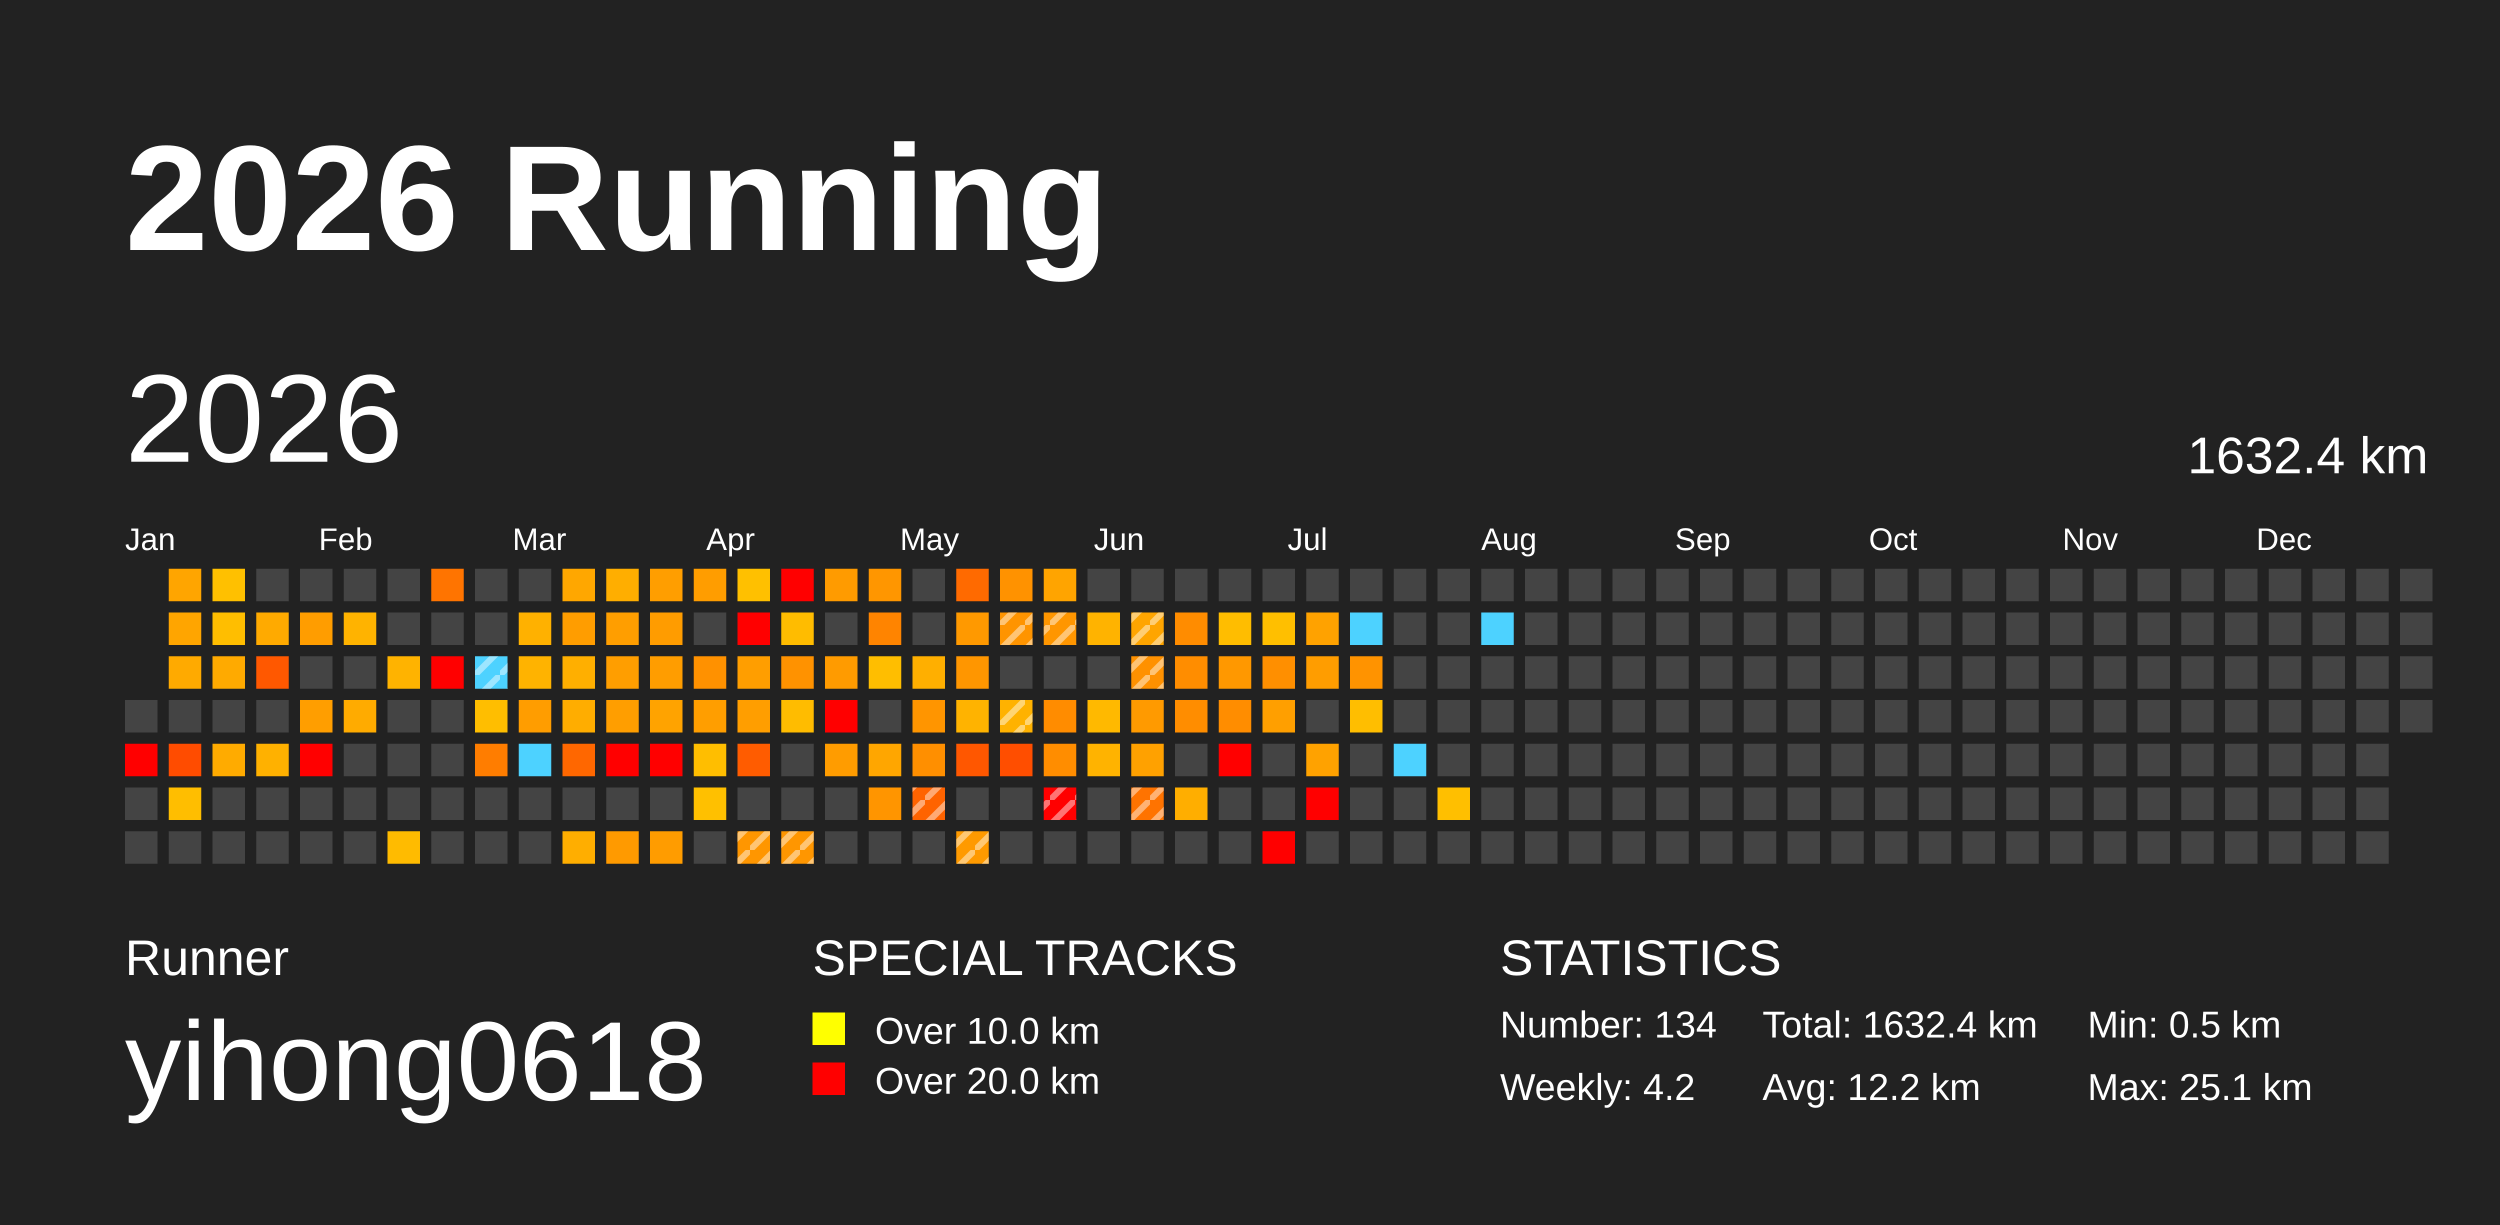
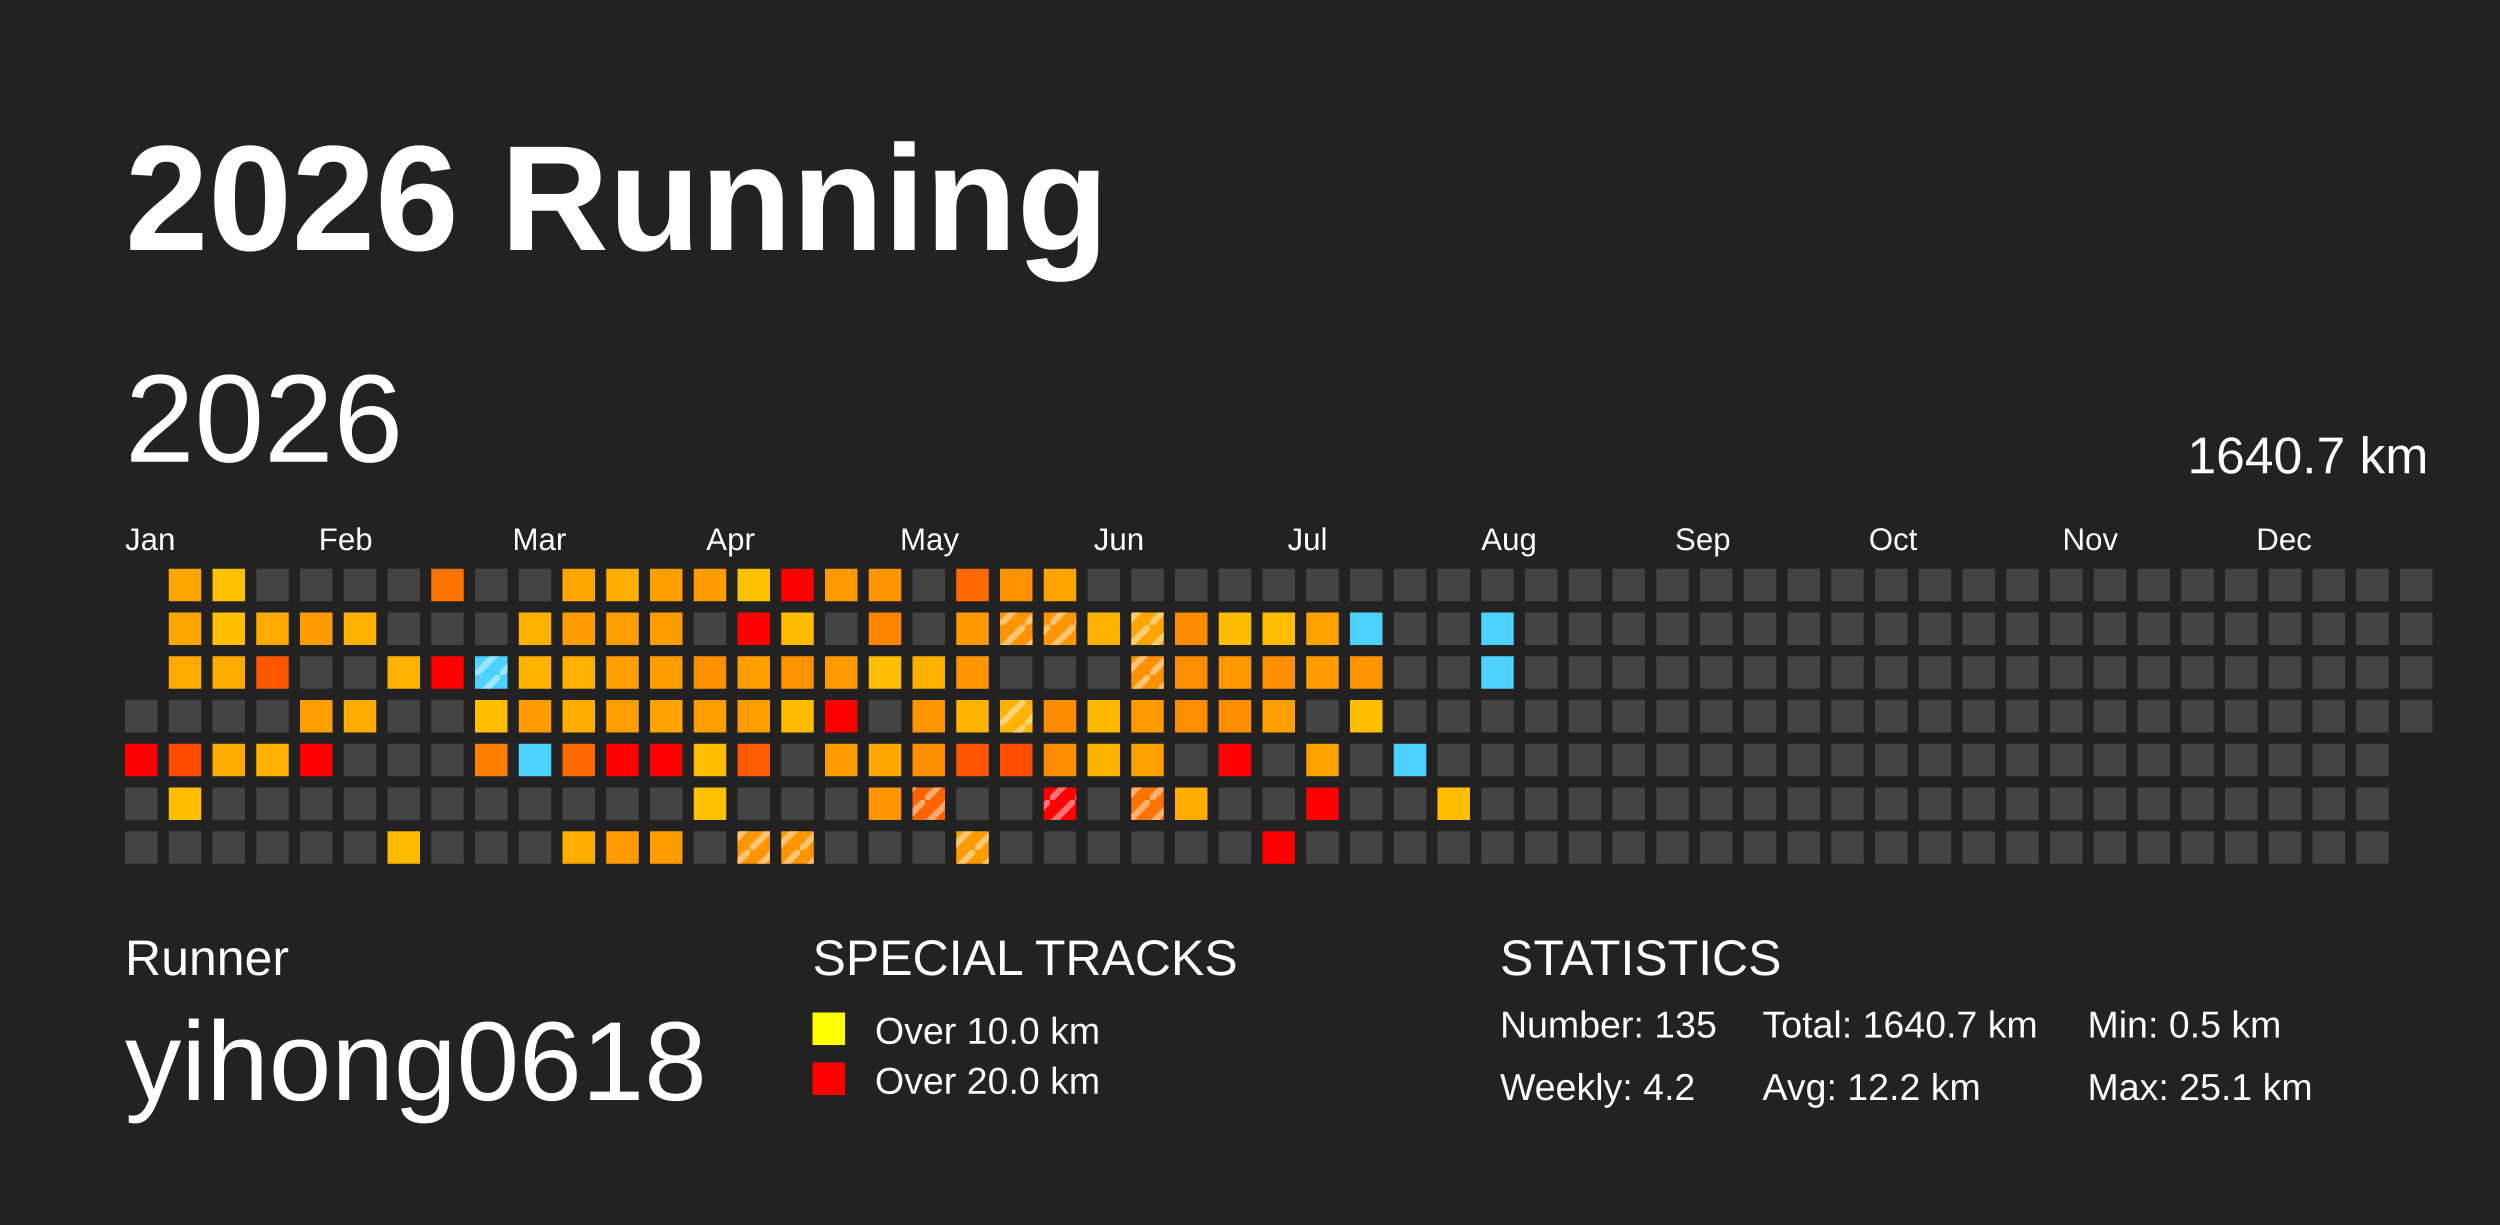
<svg xmlns="http://www.w3.org/2000/svg" baseProfile="full" height="98mm" version="1.1" viewBox="0,0,200,98" width="200mm">
  <defs>
    <pattern height="2" id="indoor-stripe" patternUnits="userSpaceOnUse" width="2">
      <line stroke="white" stroke-opacity="0.45" stroke-width="0.5" x1="0" x2="2" y1="2" y2="0" />
    </pattern>
  </defs>
  <rect fill="#222222" height="98" width="200" x="0" y="0" />
  <text fill="#FFFFFF" style="font-size:12px; font-family:Arial; font-weight:bold;" x="10" y="20">2026 Running</text>
  <text fill="#FFFFFF" style="font-size:4px; font-family:Arial" x="10" y="78">Runner</text>
  <text fill="#FFFFFF" style="font-size:9px; font-family:Arial" x="10" y="88">yihong0618</text>
  <text fill="#FFFFFF" style="font-size:4px; font-family:Arial" x="65" y="78">SPECIAL TRACKS</text>
  <rect fill="yellow" height="2.6" width="2.6" x="65" y="81" />
  <text fill="#FFFFFF" style="font-size:3px; font-family:Arial" x="70" y="83.5">Over 10.0 km</text>
  <rect fill="red" height="2.6" width="2.6" x="65" y="85" />
  <text fill="#FFFFFF" style="font-size:3px; font-family:Arial" x="70" y="87.5">Over 20.0 km</text>
  <text fill="#FFFFFF" style="font-size:4px; font-family:Arial" x="120" y="78">STATISTICS</text>
-   <text fill="#FFFFFF" style="font-size:3px; font-family:Arial" x="120" y="83">Number: 134</text>
+   <text fill="#FFFFFF" style="font-size:3px; font-family:Arial" x="120" y="83">Number: 135</text>
  <text fill="#FFFFFF" style="font-size:3px; font-family:Arial" x="120" y="88">Weekly: 4.2</text>
-   <text fill="#FFFFFF" style="font-size:3px; font-family:Arial" x="141" y="83">Total: 1632.4 km</text>
+   <text fill="#FFFFFF" style="font-size:3px; font-family:Arial" x="141" y="83">Total: 1640.7 km</text>
  <text fill="#FFFFFF" style="font-size:3px; font-family:Arial" x="141" y="88">Avg: 12.2 km</text>
  <text fill="#FFFFFF" style="font-size:3px; font-family:Arial" x="167" y="83">Min: 0.5 km</text>
  <text fill="#FFFFFF" style="font-size:3px; font-family:Arial" x="167" y="88">Max: 25.1 km</text>
  <text dominant-baseline="hanging" fill="#FFFFFF" style="font-size:10.0px; font-family:Arial;" x="10" y="30">2026</text>
-   <text dominant-baseline="hanging" fill="#FFFFFF" style="font-size:4.125px; font-family:Arial;" x="175" y="35">1632.4 km</text>
+   <text dominant-baseline="hanging" fill="#FFFFFF" style="font-size:4.125px; font-family:Arial;" x="175" y="35">1640.7 km</text>
  <text fill="#FFFFFF" style="font-size:2.5px; font-family:Arial" x="10.0" y="44">Jan</text>
  <text fill="#FFFFFF" style="font-size:2.5px; font-family:Arial" x="25.5" y="44">Feb</text>
  <text fill="#FFFFFF" style="font-size:2.5px; font-family:Arial" x="41.0" y="44">Mar</text>
  <text fill="#FFFFFF" style="font-size:2.5px; font-family:Arial" x="56.5" y="44">Apr</text>
  <text fill="#FFFFFF" style="font-size:2.5px; font-family:Arial" x="72.0" y="44">May</text>
  <text fill="#FFFFFF" style="font-size:2.5px; font-family:Arial" x="87.5" y="44">Jun</text>
  <text fill="#FFFFFF" style="font-size:2.5px; font-family:Arial" x="103.0" y="44">Jul</text>
  <text fill="#FFFFFF" style="font-size:2.5px; font-family:Arial" x="118.5" y="44">Aug</text>
  <text fill="#FFFFFF" style="font-size:2.5px; font-family:Arial" x="134.0" y="44">Sep</text>
  <text fill="#FFFFFF" style="font-size:2.5px; font-family:Arial" x="149.5" y="44">Oct</text>
  <text fill="#FFFFFF" style="font-size:2.5px; font-family:Arial" x="165.0" y="44">Nov</text>
  <text fill="#FFFFFF" style="font-size:2.5px; font-family:Arial" x="180.5" y="44">Dec</text>
  <rect fill="#444444" height="2.6" width="2.6" x="10.0" y="56.0" />
  <rect fill="red" height="2.6" width="2.6" x="10.0" y="59.5" />
  <rect fill="#444444" height="2.6" width="2.6" x="10.0" y="63.0" />
  <rect fill="#444444" height="2.6" width="2.6" x="10.0" y="66.5" />
  <rect fill="#ffa500" height="2.6" width="2.6" x="13.5" y="45.5" />
  <rect fill="#ffa500" height="2.6" width="2.6" x="13.5" y="49.0" />
  <rect fill="#ffaa00" height="2.6" width="2.6" x="13.5" y="52.5" />
  <rect fill="#444444" height="2.6" width="2.6" x="13.5" y="56.0" />
  <rect fill="#ff4c00" height="2.6" width="2.6" x="13.5" y="59.5" />
  <rect fill="#ffbe00" height="2.6" width="2.6" x="13.5" y="63.0" />
  <rect fill="#444444" height="2.6" width="2.6" x="13.5" y="66.5" />
  <rect fill="#ffc000" height="2.6" width="2.6" x="17.0" y="45.5" />
  <rect fill="#ffbe00" height="2.6" width="2.6" x="17.0" y="49.0" />
  <rect fill="#ffaa00" height="2.6" width="2.6" x="17.0" y="52.5" />
  <rect fill="#444444" height="2.6" width="2.6" x="17.0" y="56.0" />
  <rect fill="#ffab00" height="2.6" width="2.6" x="17.0" y="59.5" />
  <rect fill="#444444" height="2.6" width="2.6" x="17.0" y="63.0" />
  <rect fill="#444444" height="2.6" width="2.6" x="17.0" y="66.5" />
  <rect fill="#444444" height="2.6" width="2.6" x="20.5" y="45.5" />
  <rect fill="#ffaa00" height="2.6" width="2.6" x="20.5" y="49.0" />
  <rect fill="#ff5800" height="2.6" width="2.6" x="20.5" y="52.5" />
  <rect fill="#444444" height="2.6" width="2.6" x="20.5" y="56.0" />
  <rect fill="#ffb100" height="2.6" width="2.6" x="20.5" y="59.5" />
  <rect fill="#444444" height="2.6" width="2.6" x="20.5" y="63.0" />
  <rect fill="#444444" height="2.6" width="2.6" x="20.5" y="66.5" />
  <rect fill="#444444" height="2.6" width="2.6" x="24.0" y="45.5" />
  <rect fill="#ff9d00" height="2.6" width="2.6" x="24.0" y="49.0" />
  <rect fill="#444444" height="2.6" width="2.6" x="24.0" y="52.5" />
  <rect fill="#ff9e00" height="2.6" width="2.6" x="24.0" y="56.0" />
  <rect fill="red" height="2.6" width="2.6" x="24.0" y="59.5" />
  <rect fill="#444444" height="2.6" width="2.6" x="24.0" y="63.0" />
  <rect fill="#444444" height="2.6" width="2.6" x="24.0" y="66.5" />
  <rect fill="#444444" height="2.6" width="2.6" x="27.5" y="45.5" />
  <rect fill="#ffb300" height="2.6" width="2.6" x="27.5" y="49.0" />
  <rect fill="#444444" height="2.6" width="2.6" x="27.5" y="52.5" />
  <rect fill="#ffab00" height="2.6" width="2.6" x="27.5" y="56.0" />
  <rect fill="#444444" height="2.6" width="2.6" x="27.5" y="59.5" />
  <rect fill="#444444" height="2.6" width="2.6" x="27.5" y="63.0" />
  <rect fill="#444444" height="2.6" width="2.6" x="27.5" y="66.5" />
  <rect fill="#444444" height="2.6" width="2.6" x="31.0" y="45.5" />
  <rect fill="#444444" height="2.6" width="2.6" x="31.0" y="49.0" />
  <rect fill="#ffb300" height="2.6" width="2.6" x="31.0" y="52.5" />
  <rect fill="#444444" height="2.6" width="2.6" x="31.0" y="56.0" />
  <rect fill="#444444" height="2.6" width="2.6" x="31.0" y="59.5" />
  <rect fill="#444444" height="2.6" width="2.6" x="31.0" y="63.0" />
  <rect fill="#ffbb00" height="2.6" width="2.6" x="31.0" y="66.5" />
  <rect fill="#ff7400" height="2.6" width="2.6" x="34.5" y="45.5" />
  <rect fill="#444444" height="2.6" width="2.6" x="34.5" y="49.0" />
  <rect fill="red" height="2.6" width="2.6" x="34.5" y="52.5" />
  <rect fill="#444444" height="2.6" width="2.6" x="34.5" y="56.0" />
  <rect fill="#444444" height="2.6" width="2.6" x="34.5" y="59.5" />
  <rect fill="#444444" height="2.6" width="2.6" x="34.5" y="63.0" />
  <rect fill="#444444" height="2.6" width="2.6" x="34.5" y="66.5" />
  <rect fill="#444444" height="2.6" width="2.6" x="38.0" y="45.5" />
  <rect fill="#444444" height="2.6" width="2.6" x="38.0" y="49.0" />
  <rect fill="#4dd2ff" height="2.6" width="2.6" x="38.0" y="52.5" />
  <rect fill="url(#indoor-stripe)" height="2.6" style="pointer-events: none;" width="2.6" x="38.0" y="52.5" />
  <rect fill="#ffbe00" height="2.6" width="2.6" x="38.0" y="56.0" />
  <rect fill="#ff7d00" height="2.6" width="2.6" x="38.0" y="59.5" />
  <rect fill="#444444" height="2.6" width="2.6" x="38.0" y="63.0" />
  <rect fill="#444444" height="2.6" width="2.6" x="38.0" y="66.5" />
  <rect fill="#444444" height="2.6" width="2.6" x="41.5" y="45.5" />
  <rect fill="#ffb100" height="2.6" width="2.6" x="41.5" y="49.0" />
  <rect fill="#ffb300" height="2.6" width="2.6" x="41.5" y="52.5" />
  <rect fill="#ff9d00" height="2.6" width="2.6" x="41.5" y="56.0" />
  <rect fill="#4dd2ff" height="2.6" width="2.6" x="41.5" y="59.5" />
  <rect fill="#444444" height="2.6" width="2.6" x="41.5" y="63.0" />
  <rect fill="#444444" height="2.6" width="2.6" x="41.5" y="66.5" />
  <rect fill="#ffa700" height="2.6" width="2.6" x="45.0" y="45.5" />
  <rect fill="#ff9d00" height="2.6" width="2.6" x="45.0" y="49.0" />
  <rect fill="#ffaf00" height="2.6" width="2.6" x="45.0" y="52.5" />
  <rect fill="#ffad00" height="2.6" width="2.6" x="45.0" y="56.0" />
  <rect fill="#ff6700" height="2.6" width="2.6" x="45.0" y="59.5" />
  <rect fill="#444444" height="2.6" width="2.6" x="45.0" y="63.0" />
  <rect fill="#ffae00" height="2.6" width="2.6" x="45.0" y="66.5" />
  <rect fill="#ffae00" height="2.6" width="2.6" x="48.5" y="45.5" />
  <rect fill="#ff9e00" height="2.6" width="2.6" x="48.5" y="49.0" />
  <rect fill="#ff9e00" height="2.6" width="2.6" x="48.5" y="52.5" />
  <rect fill="#ff9e00" height="2.6" width="2.6" x="48.5" y="56.0" />
  <rect fill="red" height="2.6" width="2.6" x="48.5" y="59.5" />
  <rect fill="#444444" height="2.6" width="2.6" x="48.5" y="63.0" />
  <rect fill="#ff9a00" height="2.6" width="2.6" x="48.5" y="66.5" />
  <rect fill="#ff9e00" height="2.6" width="2.6" x="52.0" y="45.5" />
  <rect fill="#ff9c00" height="2.6" width="2.6" x="52.0" y="49.0" />
  <rect fill="#ff9d00" height="2.6" width="2.6" x="52.0" y="52.5" />
  <rect fill="#ffa300" height="2.6" width="2.6" x="52.0" y="56.0" />
  <rect fill="red" height="2.6" width="2.6" x="52.0" y="59.5" />
  <rect fill="#444444" height="2.6" width="2.6" x="52.0" y="63.0" />
  <rect fill="#ff9c00" height="2.6" width="2.6" x="52.0" y="66.5" />
  <rect fill="#ff9d00" height="2.6" width="2.6" x="55.5" y="45.5" />
  <rect fill="#444444" height="2.6" width="2.6" x="55.5" y="49.0" />
  <rect fill="#ff9100" height="2.6" width="2.6" x="55.5" y="52.5" />
  <rect fill="#ff9e00" height="2.6" width="2.6" x="55.5" y="56.0" />
  <rect fill="#ffbe00" height="2.6" width="2.6" x="55.5" y="59.5" />
  <rect fill="#ffc000" height="2.6" width="2.6" x="55.5" y="63.0" />
  <rect fill="#444444" height="2.6" width="2.6" x="55.5" y="66.5" />
  <rect fill="#ffc000" height="2.6" width="2.6" x="59.0" y="45.5" />
  <rect fill="red" height="2.6" width="2.6" x="59.0" y="49.0" />
  <rect fill="#ff9e00" height="2.6" width="2.6" x="59.0" y="52.5" />
  <rect fill="#ff9e00" height="2.6" width="2.6" x="59.0" y="56.0" />
  <rect fill="#ff5c00" height="2.6" width="2.6" x="59.0" y="59.5" />
  <rect fill="#444444" height="2.6" width="2.6" x="59.0" y="63.0" />
  <rect fill="#ff9600" height="2.6" width="2.6" x="59.0" y="66.5" />
  <rect fill="url(#indoor-stripe)" height="2.6" style="pointer-events: none;" width="2.6" x="59.0" y="66.5" />
  <rect fill="red" height="2.6" width="2.6" x="62.5" y="45.5" />
  <rect fill="#ffbc00" height="2.6" width="2.6" x="62.5" y="49.0" />
  <rect fill="#ff9200" height="2.6" width="2.6" x="62.5" y="52.5" />
  <rect fill="#ffbc00" height="2.6" width="2.6" x="62.5" y="56.0" />
  <rect fill="#444444" height="2.6" width="2.6" x="62.5" y="59.5" />
  <rect fill="#444444" height="2.6" width="2.6" x="62.5" y="63.0" />
  <rect fill="#ff9600" height="2.6" width="2.6" x="62.5" y="66.5" />
  <rect fill="url(#indoor-stripe)" height="2.6" style="pointer-events: none;" width="2.6" x="62.5" y="66.5" />
  <rect fill="#ff9b00" height="2.6" width="2.6" x="66.0" y="45.5" />
  <rect fill="#444444" height="2.6" width="2.6" x="66.0" y="49.0" />
  <rect fill="#ff9b00" height="2.6" width="2.6" x="66.0" y="52.5" />
  <rect fill="red" height="2.6" width="2.6" x="66.0" y="56.0" />
  <rect fill="#ff9c00" height="2.6" width="2.6" x="66.0" y="59.5" />
  <rect fill="#444444" height="2.6" width="2.6" x="66.0" y="63.0" />
  <rect fill="#444444" height="2.6" width="2.6" x="66.0" y="66.5" />
  <rect fill="#ff9600" height="2.6" width="2.6" x="69.5" y="45.5" />
  <rect fill="#ff8400" height="2.6" width="2.6" x="69.5" y="49.0" />
  <rect fill="#ffbe00" height="2.6" width="2.6" x="69.5" y="52.5" />
  <rect fill="#444444" height="2.6" width="2.6" x="69.5" y="56.0" />
  <rect fill="#ffa600" height="2.6" width="2.6" x="69.5" y="59.5" />
  <rect fill="#ff9500" height="2.6" width="2.6" x="69.5" y="63.0" />
  <rect fill="#444444" height="2.6" width="2.6" x="69.5" y="66.5" />
  <rect fill="#444444" height="2.6" width="2.6" x="73.0" y="45.5" />
  <rect fill="#444444" height="2.6" width="2.6" x="73.0" y="49.0" />
  <rect fill="#ffaf00" height="2.6" width="2.6" x="73.0" y="52.5" />
  <rect fill="#ff9500" height="2.6" width="2.6" x="73.0" y="56.0" />
  <rect fill="#ff8f00" height="2.6" width="2.6" x="73.0" y="59.5" />
  <rect fill="#ff6300" height="2.6" width="2.6" x="73.0" y="63.0" />
  <rect fill="url(#indoor-stripe)" height="2.6" style="pointer-events: none;" width="2.6" x="73.0" y="63.0" />
  <rect fill="#444444" height="2.6" width="2.6" x="73.0" y="66.5" />
  <rect fill="#ff6a00" height="2.6" width="2.6" x="76.5" y="45.5" />
  <rect fill="#ff9900" height="2.6" width="2.6" x="76.5" y="49.0" />
  <rect fill="#ff9600" height="2.6" width="2.6" x="76.5" y="52.5" />
  <rect fill="#ffb300" height="2.6" width="2.6" x="76.5" y="56.0" />
  <rect fill="#ff5700" height="2.6" width="2.6" x="76.5" y="59.5" />
  <rect fill="#444444" height="2.6" width="2.6" x="76.5" y="63.0" />
  <rect fill="#ff9a00" height="2.6" width="2.6" x="76.5" y="66.5" />
  <rect fill="url(#indoor-stripe)" height="2.6" style="pointer-events: none;" width="2.6" x="76.5" y="66.5" />
  <rect fill="#ff9200" height="2.6" width="2.6" x="80.0" y="45.5" />
  <rect fill="#ff9400" height="2.6" width="2.6" x="80.0" y="49.0" />
  <rect fill="url(#indoor-stripe)" height="2.6" style="pointer-events: none;" width="2.6" x="80.0" y="49.0" />
  <rect fill="#444444" height="2.6" width="2.6" x="80.0" y="52.5" />
  <rect fill="#ffb200" height="2.6" width="2.6" x="80.0" y="56.0" />
  <rect fill="url(#indoor-stripe)" height="2.6" style="pointer-events: none;" width="2.6" x="80.0" y="56.0" />
  <rect fill="#ff4e00" height="2.6" width="2.6" x="80.0" y="59.5" />
  <rect fill="#444444" height="2.6" width="2.6" x="80.0" y="63.0" />
  <rect fill="#444444" height="2.6" width="2.6" x="80.0" y="66.5" />
  <rect fill="#ffa400" height="2.6" width="2.6" x="83.5" y="45.5" />
  <rect fill="#ff9600" height="2.6" width="2.6" x="83.5" y="49.0" />
  <rect fill="url(#indoor-stripe)" height="2.6" style="pointer-events: none;" width="2.6" x="83.5" y="49.0" />
  <rect fill="#444444" height="2.6" width="2.6" x="83.5" y="52.5" />
  <rect fill="#ff8c00" height="2.6" width="2.6" x="83.5" y="56.0" />
  <rect fill="#ff8d00" height="2.6" width="2.6" x="83.5" y="59.5" />
  <rect fill="red" height="2.6" width="2.6" x="83.5" y="63.0" />
  <rect fill="url(#indoor-stripe)" height="2.6" style="pointer-events: none;" width="2.6" x="83.5" y="63.0" />
  <rect fill="#444444" height="2.6" width="2.6" x="83.5" y="66.5" />
  <rect fill="#444444" height="2.6" width="2.6" x="87.0" y="45.5" />
  <rect fill="#ffb300" height="2.6" width="2.6" x="87.0" y="49.0" />
  <rect fill="#444444" height="2.6" width="2.6" x="87.0" y="52.5" />
  <rect fill="#ffb900" height="2.6" width="2.6" x="87.0" y="56.0" />
  <rect fill="#ffb300" height="2.6" width="2.6" x="87.0" y="59.5" />
  <rect fill="#444444" height="2.6" width="2.6" x="87.0" y="63.0" />
  <rect fill="#444444" height="2.6" width="2.6" x="87.0" y="66.5" />
  <rect fill="#444444" height="2.6" width="2.6" x="90.5" y="45.5" />
  <rect fill="#ffa500" height="2.6" width="2.6" x="90.5" y="49.0" />
  <rect fill="url(#indoor-stripe)" height="2.6" style="pointer-events: none;" width="2.6" x="90.5" y="49.0" />
  <rect fill="#ff9100" height="2.6" width="2.6" x="90.5" y="52.5" />
  <rect fill="url(#indoor-stripe)" height="2.6" style="pointer-events: none;" width="2.6" x="90.5" y="52.5" />
  <rect fill="#ff9a00" height="2.6" width="2.6" x="90.5" y="56.0" />
  <rect fill="#ffa100" height="2.6" width="2.6" x="90.5" y="59.5" />
  <rect fill="#ff7300" height="2.6" width="2.6" x="90.5" y="63.0" />
  <rect fill="url(#indoor-stripe)" height="2.6" style="pointer-events: none;" width="2.6" x="90.5" y="63.0" />
  <rect fill="#444444" height="2.6" width="2.6" x="90.5" y="66.5" />
  <rect fill="#444444" height="2.6" width="2.6" x="94.0" y="45.5" />
  <rect fill="#ff8c00" height="2.6" width="2.6" x="94.0" y="49.0" />
  <rect fill="#ff8d00" height="2.6" width="2.6" x="94.0" y="52.5" />
  <rect fill="#ff8d00" height="2.6" width="2.6" x="94.0" y="56.0" />
  <rect fill="#444444" height="2.6" width="2.6" x="94.0" y="59.5" />
  <rect fill="#ffae00" height="2.6" width="2.6" x="94.0" y="63.0" />
  <rect fill="#444444" height="2.6" width="2.6" x="94.0" y="66.5" />
  <rect fill="#444444" height="2.6" width="2.6" x="97.5" y="45.5" />
  <rect fill="#ffbd00" height="2.6" width="2.6" x="97.5" y="49.0" />
  <rect fill="#ff9800" height="2.6" width="2.6" x="97.5" y="52.5" />
  <rect fill="#ff8d00" height="2.6" width="2.6" x="97.5" y="56.0" />
  <rect fill="red" height="2.6" width="2.6" x="97.5" y="59.5" />
  <rect fill="#444444" height="2.6" width="2.6" x="97.5" y="63.0" />
  <rect fill="#444444" height="2.6" width="2.6" x="97.5" y="66.5" />
  <rect fill="#444444" height="2.6" width="2.6" x="101.0" y="45.5" />
  <rect fill="#ffbf00" height="2.6" width="2.6" x="101.0" y="49.0" />
  <rect fill="#ff8f00" height="2.6" width="2.6" x="101.0" y="52.5" />
  <rect fill="#ff9f00" height="2.6" width="2.6" x="101.0" y="56.0" />
  <rect fill="#444444" height="2.6" width="2.6" x="101.0" y="59.5" />
  <rect fill="#444444" height="2.6" width="2.6" x="101.0" y="63.0" />
  <rect fill="red" height="2.6" width="2.6" x="101.0" y="66.5" />
  <rect fill="#444444" height="2.6" width="2.6" x="104.5" y="45.5" />
  <rect fill="#ffa200" height="2.6" width="2.6" x="104.5" y="49.0" />
  <rect fill="#ff9d00" height="2.6" width="2.6" x="104.5" y="52.5" />
  <rect fill="#444444" height="2.6" width="2.6" x="104.5" y="56.0" />
  <rect fill="#ffa200" height="2.6" width="2.6" x="104.5" y="59.5" />
  <rect fill="red" height="2.6" width="2.6" x="104.5" y="63.0" />
  <rect fill="#444444" height="2.6" width="2.6" x="104.5" y="66.5" />
  <rect fill="#444444" height="2.6" width="2.6" x="108.0" y="45.5" />
  <rect fill="#4dd2ff" height="2.6" width="2.6" x="108.0" y="49.0" />
  <rect fill="#ff9300" height="2.6" width="2.6" x="108.0" y="52.5" />
  <rect fill="#ffbe00" height="2.6" width="2.6" x="108.0" y="56.0" />
  <rect fill="#444444" height="2.6" width="2.6" x="108.0" y="59.5" />
  <rect fill="#444444" height="2.6" width="2.6" x="108.0" y="63.0" />
  <rect fill="#444444" height="2.6" width="2.6" x="108.0" y="66.5" />
  <rect fill="#444444" height="2.6" width="2.6" x="111.5" y="45.5" />
  <rect fill="#444444" height="2.6" width="2.6" x="111.5" y="49.0" />
  <rect fill="#444444" height="2.6" width="2.6" x="111.5" y="52.5" />
  <rect fill="#444444" height="2.6" width="2.6" x="111.5" y="56.0" />
  <rect fill="#4dd2ff" height="2.6" width="2.6" x="111.5" y="59.5" />
  <rect fill="#444444" height="2.6" width="2.6" x="111.5" y="63.0" />
  <rect fill="#444444" height="2.6" width="2.6" x="111.5" y="66.5" />
  <rect fill="#444444" height="2.6" width="2.6" x="115.0" y="45.5" />
  <rect fill="#444444" height="2.6" width="2.6" x="115.0" y="49.0" />
  <rect fill="#444444" height="2.6" width="2.6" x="115.0" y="52.5" />
  <rect fill="#444444" height="2.6" width="2.6" x="115.0" y="56.0" />
  <rect fill="#444444" height="2.6" width="2.6" x="115.0" y="59.5" />
  <rect fill="#ffbf00" height="2.6" width="2.6" x="115.0" y="63.0" />
  <rect fill="#444444" height="2.6" width="2.6" x="115.0" y="66.5" />
  <rect fill="#444444" height="2.6" width="2.6" x="118.5" y="45.5" />
  <rect fill="#4dd2ff" height="2.6" width="2.6" x="118.5" y="49.0" />
-   <rect fill="#444444" height="2.6" width="2.6" x="118.5" y="52.5" />
+   <rect fill="#4dd2ff" height="2.6" width="2.6" x="118.5" y="52.5" />
  <rect fill="#444444" height="2.6" width="2.6" x="118.5" y="56.0" />
  <rect fill="#444444" height="2.6" width="2.6" x="118.5" y="59.5" />
  <rect fill="#444444" height="2.6" width="2.6" x="118.5" y="63.0" />
  <rect fill="#444444" height="2.6" width="2.6" x="118.5" y="66.5" />
  <rect fill="#444444" height="2.6" width="2.6" x="122.0" y="45.5" />
  <rect fill="#444444" height="2.6" width="2.6" x="122.0" y="49.0" />
  <rect fill="#444444" height="2.6" width="2.6" x="122.0" y="52.5" />
  <rect fill="#444444" height="2.6" width="2.6" x="122.0" y="56.0" />
  <rect fill="#444444" height="2.6" width="2.6" x="122.0" y="59.5" />
  <rect fill="#444444" height="2.6" width="2.6" x="122.0" y="63.0" />
  <rect fill="#444444" height="2.6" width="2.6" x="122.0" y="66.5" />
  <rect fill="#444444" height="2.6" width="2.6" x="125.5" y="45.5" />
  <rect fill="#444444" height="2.6" width="2.6" x="125.5" y="49.0" />
  <rect fill="#444444" height="2.6" width="2.6" x="125.5" y="52.5" />
  <rect fill="#444444" height="2.6" width="2.6" x="125.5" y="56.0" />
  <rect fill="#444444" height="2.6" width="2.6" x="125.5" y="59.5" />
  <rect fill="#444444" height="2.6" width="2.6" x="125.5" y="63.0" />
  <rect fill="#444444" height="2.6" width="2.6" x="125.5" y="66.5" />
  <rect fill="#444444" height="2.6" width="2.6" x="129.0" y="45.5" />
  <rect fill="#444444" height="2.6" width="2.6" x="129.0" y="49.0" />
  <rect fill="#444444" height="2.6" width="2.6" x="129.0" y="52.5" />
  <rect fill="#444444" height="2.6" width="2.6" x="129.0" y="56.0" />
  <rect fill="#444444" height="2.6" width="2.6" x="129.0" y="59.5" />
  <rect fill="#444444" height="2.6" width="2.6" x="129.0" y="63.0" />
  <rect fill="#444444" height="2.6" width="2.6" x="129.0" y="66.5" />
  <rect fill="#444444" height="2.6" width="2.6" x="132.5" y="45.5" />
  <rect fill="#444444" height="2.6" width="2.6" x="132.5" y="49.0" />
  <rect fill="#444444" height="2.6" width="2.6" x="132.5" y="52.5" />
  <rect fill="#444444" height="2.6" width="2.6" x="132.5" y="56.0" />
  <rect fill="#444444" height="2.6" width="2.6" x="132.5" y="59.5" />
  <rect fill="#444444" height="2.6" width="2.6" x="132.5" y="63.0" />
  <rect fill="#444444" height="2.6" width="2.6" x="132.5" y="66.5" />
  <rect fill="#444444" height="2.6" width="2.6" x="136.0" y="45.5" />
  <rect fill="#444444" height="2.6" width="2.6" x="136.0" y="49.0" />
  <rect fill="#444444" height="2.6" width="2.6" x="136.0" y="52.5" />
  <rect fill="#444444" height="2.6" width="2.6" x="136.0" y="56.0" />
  <rect fill="#444444" height="2.6" width="2.6" x="136.0" y="59.5" />
  <rect fill="#444444" height="2.6" width="2.6" x="136.0" y="63.0" />
  <rect fill="#444444" height="2.6" width="2.6" x="136.0" y="66.5" />
  <rect fill="#444444" height="2.6" width="2.6" x="139.5" y="45.5" />
  <rect fill="#444444" height="2.6" width="2.6" x="139.5" y="49.0" />
  <rect fill="#444444" height="2.6" width="2.6" x="139.5" y="52.5" />
  <rect fill="#444444" height="2.6" width="2.6" x="139.5" y="56.0" />
  <rect fill="#444444" height="2.6" width="2.6" x="139.5" y="59.5" />
  <rect fill="#444444" height="2.6" width="2.6" x="139.5" y="63.0" />
  <rect fill="#444444" height="2.6" width="2.6" x="139.5" y="66.5" />
  <rect fill="#444444" height="2.6" width="2.6" x="143.0" y="45.5" />
  <rect fill="#444444" height="2.6" width="2.6" x="143.0" y="49.0" />
  <rect fill="#444444" height="2.6" width="2.6" x="143.0" y="52.5" />
  <rect fill="#444444" height="2.6" width="2.6" x="143.0" y="56.0" />
  <rect fill="#444444" height="2.6" width="2.6" x="143.0" y="59.5" />
  <rect fill="#444444" height="2.6" width="2.6" x="143.0" y="63.0" />
  <rect fill="#444444" height="2.6" width="2.6" x="143.0" y="66.5" />
  <rect fill="#444444" height="2.6" width="2.6" x="146.5" y="45.5" />
  <rect fill="#444444" height="2.6" width="2.6" x="146.5" y="49.0" />
  <rect fill="#444444" height="2.6" width="2.6" x="146.5" y="52.5" />
  <rect fill="#444444" height="2.6" width="2.6" x="146.5" y="56.0" />
  <rect fill="#444444" height="2.6" width="2.6" x="146.5" y="59.5" />
  <rect fill="#444444" height="2.6" width="2.6" x="146.5" y="63.0" />
  <rect fill="#444444" height="2.6" width="2.6" x="146.5" y="66.5" />
  <rect fill="#444444" height="2.6" width="2.6" x="150.0" y="45.5" />
  <rect fill="#444444" height="2.6" width="2.6" x="150.0" y="49.0" />
  <rect fill="#444444" height="2.6" width="2.6" x="150.0" y="52.5" />
  <rect fill="#444444" height="2.6" width="2.6" x="150.0" y="56.0" />
  <rect fill="#444444" height="2.6" width="2.6" x="150.0" y="59.5" />
  <rect fill="#444444" height="2.6" width="2.6" x="150.0" y="63.0" />
  <rect fill="#444444" height="2.6" width="2.6" x="150.0" y="66.5" />
  <rect fill="#444444" height="2.6" width="2.6" x="153.5" y="45.5" />
  <rect fill="#444444" height="2.6" width="2.6" x="153.5" y="49.0" />
  <rect fill="#444444" height="2.6" width="2.6" x="153.5" y="52.5" />
  <rect fill="#444444" height="2.6" width="2.6" x="153.5" y="56.0" />
  <rect fill="#444444" height="2.6" width="2.6" x="153.5" y="59.5" />
  <rect fill="#444444" height="2.6" width="2.6" x="153.5" y="63.0" />
  <rect fill="#444444" height="2.6" width="2.6" x="153.5" y="66.5" />
  <rect fill="#444444" height="2.6" width="2.6" x="157.0" y="45.5" />
  <rect fill="#444444" height="2.6" width="2.6" x="157.0" y="49.0" />
  <rect fill="#444444" height="2.6" width="2.6" x="157.0" y="52.5" />
  <rect fill="#444444" height="2.6" width="2.6" x="157.0" y="56.0" />
  <rect fill="#444444" height="2.6" width="2.6" x="157.0" y="59.5" />
  <rect fill="#444444" height="2.6" width="2.6" x="157.0" y="63.0" />
  <rect fill="#444444" height="2.6" width="2.6" x="157.0" y="66.5" />
  <rect fill="#444444" height="2.6" width="2.6" x="160.5" y="45.5" />
  <rect fill="#444444" height="2.6" width="2.6" x="160.5" y="49.0" />
  <rect fill="#444444" height="2.6" width="2.6" x="160.5" y="52.5" />
  <rect fill="#444444" height="2.6" width="2.6" x="160.5" y="56.0" />
  <rect fill="#444444" height="2.6" width="2.6" x="160.5" y="59.5" />
  <rect fill="#444444" height="2.6" width="2.6" x="160.5" y="63.0" />
  <rect fill="#444444" height="2.6" width="2.6" x="160.5" y="66.5" />
  <rect fill="#444444" height="2.6" width="2.6" x="164.0" y="45.5" />
  <rect fill="#444444" height="2.6" width="2.6" x="164.0" y="49.0" />
  <rect fill="#444444" height="2.6" width="2.6" x="164.0" y="52.5" />
  <rect fill="#444444" height="2.6" width="2.6" x="164.0" y="56.0" />
  <rect fill="#444444" height="2.6" width="2.6" x="164.0" y="59.5" />
  <rect fill="#444444" height="2.6" width="2.6" x="164.0" y="63.0" />
  <rect fill="#444444" height="2.6" width="2.6" x="164.0" y="66.5" />
  <rect fill="#444444" height="2.6" width="2.6" x="167.5" y="45.5" />
  <rect fill="#444444" height="2.6" width="2.6" x="167.5" y="49.0" />
  <rect fill="#444444" height="2.6" width="2.6" x="167.5" y="52.5" />
  <rect fill="#444444" height="2.6" width="2.6" x="167.5" y="56.0" />
  <rect fill="#444444" height="2.6" width="2.6" x="167.5" y="59.5" />
  <rect fill="#444444" height="2.6" width="2.6" x="167.5" y="63.0" />
  <rect fill="#444444" height="2.6" width="2.6" x="167.5" y="66.5" />
  <rect fill="#444444" height="2.6" width="2.6" x="171.0" y="45.5" />
  <rect fill="#444444" height="2.6" width="2.6" x="171.0" y="49.0" />
  <rect fill="#444444" height="2.6" width="2.6" x="171.0" y="52.5" />
  <rect fill="#444444" height="2.6" width="2.6" x="171.0" y="56.0" />
  <rect fill="#444444" height="2.6" width="2.6" x="171.0" y="59.5" />
  <rect fill="#444444" height="2.6" width="2.6" x="171.0" y="63.0" />
  <rect fill="#444444" height="2.6" width="2.6" x="171.0" y="66.5" />
  <rect fill="#444444" height="2.6" width="2.6" x="174.5" y="45.5" />
  <rect fill="#444444" height="2.6" width="2.6" x="174.5" y="49.0" />
  <rect fill="#444444" height="2.6" width="2.6" x="174.5" y="52.5" />
  <rect fill="#444444" height="2.6" width="2.6" x="174.5" y="56.0" />
  <rect fill="#444444" height="2.6" width="2.6" x="174.5" y="59.5" />
  <rect fill="#444444" height="2.6" width="2.6" x="174.5" y="63.0" />
  <rect fill="#444444" height="2.6" width="2.6" x="174.5" y="66.5" />
  <rect fill="#444444" height="2.6" width="2.6" x="178.0" y="45.5" />
  <rect fill="#444444" height="2.6" width="2.6" x="178.0" y="49.0" />
  <rect fill="#444444" height="2.6" width="2.6" x="178.0" y="52.5" />
  <rect fill="#444444" height="2.6" width="2.6" x="178.0" y="56.0" />
  <rect fill="#444444" height="2.6" width="2.6" x="178.0" y="59.5" />
  <rect fill="#444444" height="2.6" width="2.6" x="178.0" y="63.0" />
  <rect fill="#444444" height="2.6" width="2.6" x="178.0" y="66.5" />
  <rect fill="#444444" height="2.6" width="2.6" x="181.5" y="45.5" />
  <rect fill="#444444" height="2.6" width="2.6" x="181.5" y="49.0" />
  <rect fill="#444444" height="2.6" width="2.6" x="181.5" y="52.5" />
  <rect fill="#444444" height="2.6" width="2.6" x="181.5" y="56.0" />
  <rect fill="#444444" height="2.6" width="2.6" x="181.5" y="59.5" />
  <rect fill="#444444" height="2.6" width="2.6" x="181.5" y="63.0" />
  <rect fill="#444444" height="2.6" width="2.6" x="181.5" y="66.5" />
  <rect fill="#444444" height="2.6" width="2.6" x="185.0" y="45.5" />
  <rect fill="#444444" height="2.6" width="2.6" x="185.0" y="49.0" />
  <rect fill="#444444" height="2.6" width="2.6" x="185.0" y="52.5" />
  <rect fill="#444444" height="2.6" width="2.6" x="185.0" y="56.0" />
  <rect fill="#444444" height="2.6" width="2.6" x="185.0" y="59.5" />
  <rect fill="#444444" height="2.6" width="2.6" x="185.0" y="63.0" />
  <rect fill="#444444" height="2.6" width="2.6" x="185.0" y="66.5" />
  <rect fill="#444444" height="2.6" width="2.6" x="188.5" y="45.5" />
  <rect fill="#444444" height="2.6" width="2.6" x="188.5" y="49.0" />
  <rect fill="#444444" height="2.6" width="2.6" x="188.5" y="52.5" />
  <rect fill="#444444" height="2.6" width="2.6" x="188.5" y="56.0" />
  <rect fill="#444444" height="2.6" width="2.6" x="188.5" y="59.5" />
  <rect fill="#444444" height="2.6" width="2.6" x="188.5" y="63.0" />
  <rect fill="#444444" height="2.6" width="2.6" x="188.5" y="66.5" />
  <rect fill="#444444" height="2.6" width="2.6" x="192.0" y="45.5" />
  <rect fill="#444444" height="2.6" width="2.6" x="192.0" y="49.0" />
  <rect fill="#444444" height="2.6" width="2.6" x="192.0" y="52.5" />
  <rect fill="#444444" height="2.6" width="2.6" x="192.0" y="56.0" />
</svg>
